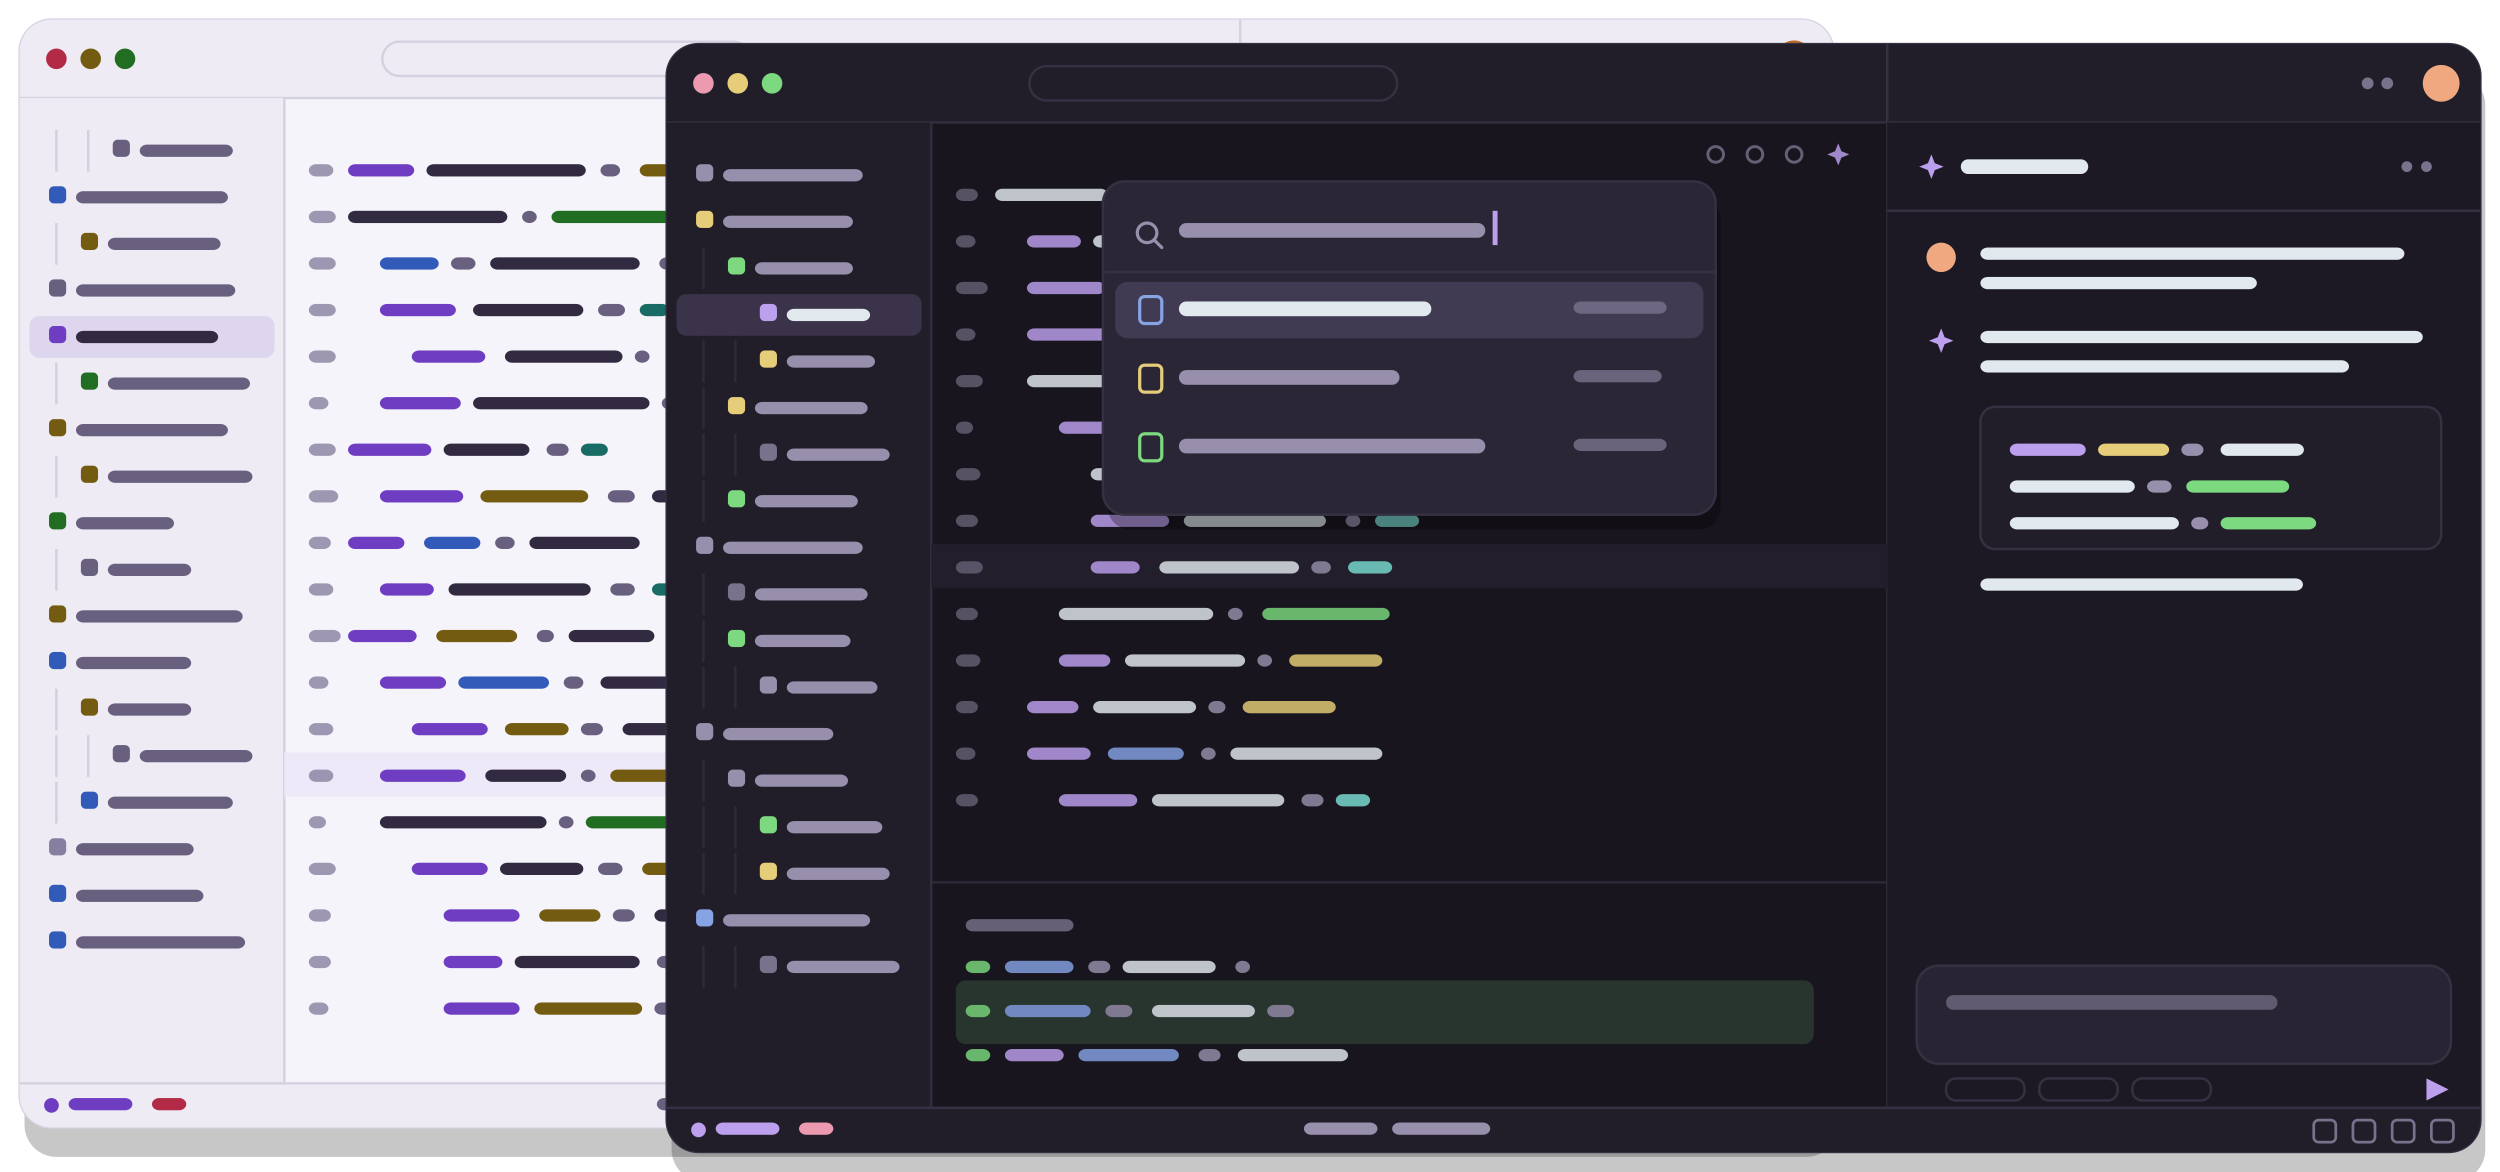
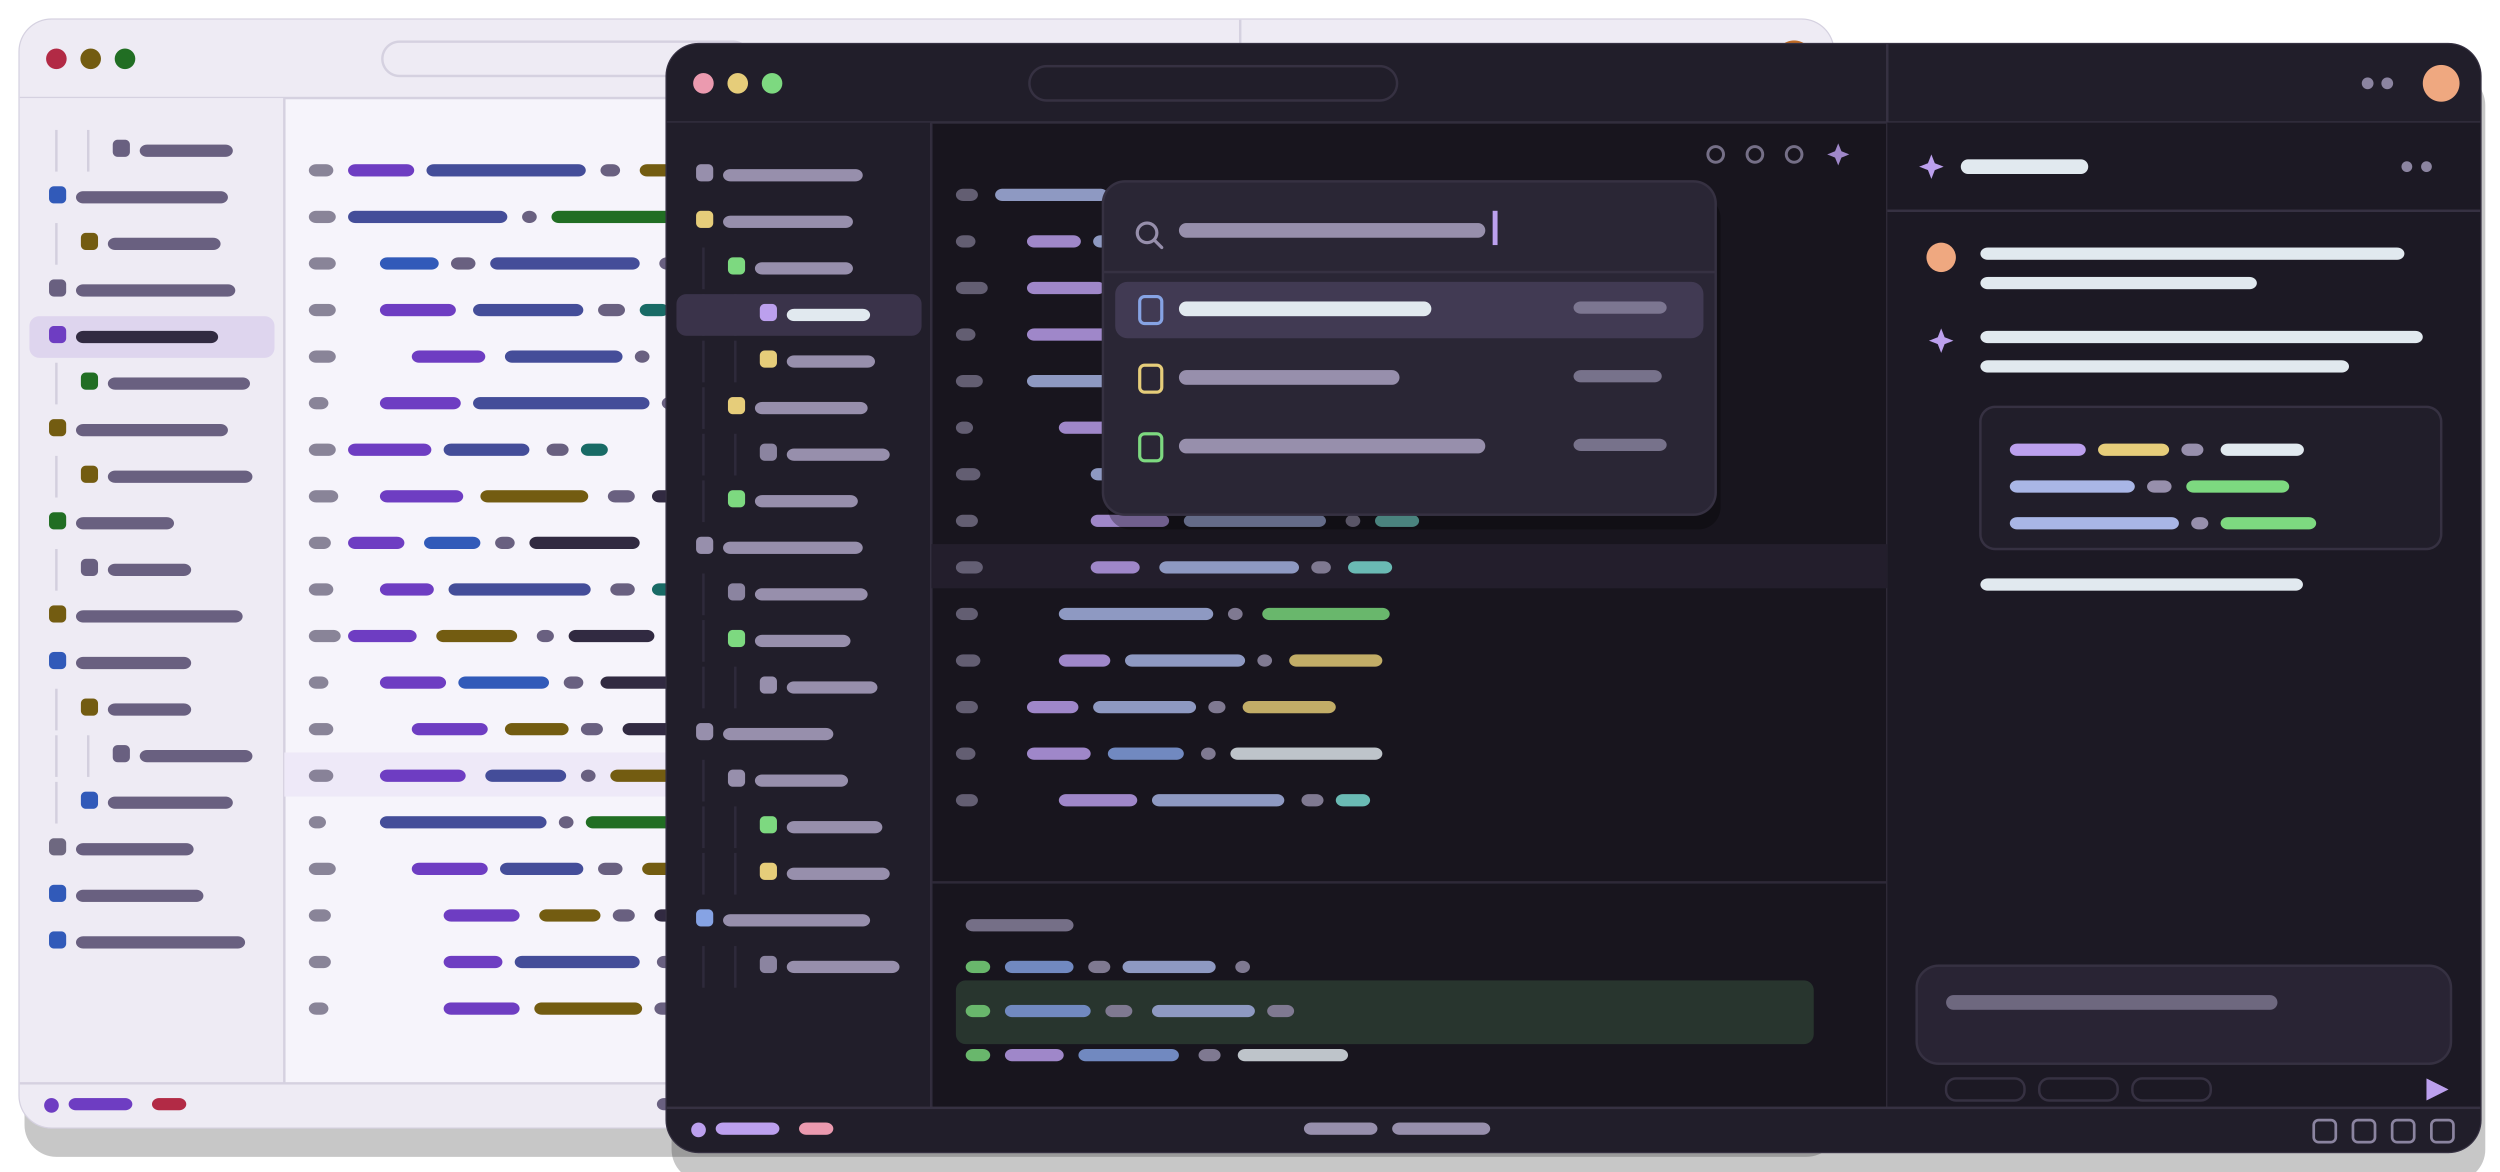
<svg xmlns="http://www.w3.org/2000/svg" width="1020" height="478" viewBox="0 0 1020 478">
  <rect x="10.0" y="20.0" width="740.0" height="452" rx="13" fill="#000000" opacity="0.22" />
  <rect x="8" y="8" width="740" height="452" rx="13" fill="#f6f4fb" stroke="#d5d1e0" />
  <clipPath id="w1">
    <rect x="8" y="8" width="740" height="452" rx="13" />
  </clipPath>
  <g clip-path="url(#w1)">
    <rect x="8" y="8" width="740" height="32" fill="#eeebf4" />
    <line x1="8" y1="40" x2="748" y2="40" stroke="#d5d1e0" />
    <circle cx="23" cy="24.0" r="4.2" fill="#b22a45" />
    <circle cx="37" cy="24.0" r="4.2" fill="#735c11" />
    <circle cx="51" cy="24.0" r="4.2" fill="#216e23" />
    <rect x="156" y="17" width="150" height="14" rx="7" fill="none" stroke="#d5d1e0" />
    <circle cx="732" cy="24.0" r="7.5" fill="#bf6a25" />
-     <circle cx="710" cy="24.0" r="2.4" fill="#877f9f" />
-     <circle cx="702" cy="24.0" r="2.4" fill="#877f9f" />
+     <circle cx="710" cy="24.0" r="2.4" fill="#6e6880" />
+     <circle cx="702" cy="24.0" r="2.4" fill="#6e6880" />
    <rect x="8" y="40" width="108" height="402" fill="#eeebf4" />
    <line x1="116" y1="40" x2="116" y2="442" stroke="#d5d1e0" />
    <line x1="23" y1="53" x2="23" y2="70" stroke="#d3cfde" />
    <line x1="36" y1="53" x2="36" y2="70" stroke="#d3cfde" />
    <rect x="46" y="57" width="7" height="7" rx="2" fill="#696080" />
    <rect x="57.0" y="59.0" width="38.0" height="5" rx="3" fill="#696080" />
    <rect x="20" y="76" width="7" height="7" rx="2" fill="#315ab9" />
    <rect x="31.0" y="78.0" width="62.0" height="5" rx="3" fill="#696080" />
    <line x1="23" y1="91" x2="23" y2="108" stroke="#d3cfde" />
    <rect x="33" y="95" width="7" height="7" rx="2" fill="#735c11" />
    <rect x="44.0" y="97.0" width="46.0" height="5" rx="3" fill="#696080" />
    <rect x="20" y="114" width="7" height="7" rx="2" fill="#696080" />
    <rect x="31.0" y="116.0" width="65.0" height="5" rx="3" fill="#696080" />
    <rect x="12" y="129" width="100" height="17" rx="4" fill="#ded5ee" />
    <rect x="20" y="133" width="7" height="7" rx="2" fill="#6e3dc2" />
    <rect x="31.0" y="135.0" width="58.0" height="5" rx="3" fill="#312a41" />
    <line x1="23" y1="148" x2="23" y2="165" stroke="#d3cfde" />
    <rect x="33" y="152" width="7" height="7" rx="2" fill="#216e23" />
    <rect x="44.0" y="154.0" width="58.0" height="5" rx="3" fill="#696080" />
    <rect x="20" y="171" width="7" height="7" rx="2" fill="#735c11" />
    <rect x="31.0" y="173.0" width="62.0" height="5" rx="3" fill="#696080" />
    <line x1="23" y1="186" x2="23" y2="203" stroke="#d3cfde" />
    <rect x="33" y="190" width="7" height="7" rx="2" fill="#735c11" />
    <rect x="44.0" y="192.0" width="59.0" height="5" rx="3" fill="#696080" />
    <rect x="20" y="209" width="7" height="7" rx="2" fill="#216e23" />
    <rect x="31.0" y="211.0" width="40.0" height="5" rx="3" fill="#696080" />
    <line x1="23" y1="224" x2="23" y2="241" stroke="#d3cfde" />
    <rect x="33" y="228" width="7" height="7" rx="2" fill="#696080" />
    <rect x="44.0" y="230.0" width="34.0" height="5" rx="3" fill="#696080" />
    <rect x="20" y="247" width="7" height="7" rx="2" fill="#735c11" />
    <rect x="31.0" y="249.0" width="68.0" height="5" rx="3" fill="#696080" />
    <rect x="20" y="266" width="7" height="7" rx="2" fill="#315ab9" />
    <rect x="31.0" y="268.0" width="47.0" height="5" rx="3" fill="#696080" />
    <line x1="23" y1="281" x2="23" y2="298" stroke="#d3cfde" />
    <rect x="33" y="285" width="7" height="7" rx="2" fill="#735c11" />
    <rect x="44.0" y="287.0" width="34.0" height="5" rx="3" fill="#696080" />
    <line x1="23" y1="300" x2="23" y2="317" stroke="#d3cfde" />
    <line x1="36" y1="300" x2="36" y2="317" stroke="#d3cfde" />
    <rect x="46" y="304" width="7" height="7" rx="2" fill="#696080" />
    <rect x="57.0" y="306.0" width="46.0" height="5" rx="3" fill="#696080" />
    <line x1="23" y1="319" x2="23" y2="336" stroke="#d3cfde" />
    <rect x="33" y="323" width="7" height="7" rx="2" fill="#315ab9" />
    <rect x="44.0" y="325.0" width="51.0" height="5" rx="3" fill="#696080" />
-     <rect x="20" y="342" width="7" height="7" rx="2" fill="#877f9f" />
+     <rect x="20" y="342" width="7" height="7" rx="2" fill="#6e6880" />
    <rect x="31.0" y="344.0" width="48.0" height="5" rx="3" fill="#696080" />
    <rect x="20" y="361" width="7" height="7" rx="2" fill="#315ab9" />
    <rect x="31.0" y="363.0" width="52.0" height="5" rx="3" fill="#696080" />
    <rect x="20" y="380" width="7" height="7" rx="2" fill="#315ab9" />
    <rect x="31.0" y="382.0" width="69.0" height="5" rx="3" fill="#696080" />
    <line x1="506" y1="8" x2="506" y2="442" stroke="#d5d1e0" />
    <path d="M486 48.5 L487.3 51.7 L490.5 53 L487.3 54.3 L486 57.5 L484.7 54.3 L481.5 53 L484.7 51.7 Z" fill="#6e3dc2" />
-     <circle cx="468" cy="53" r="3.2" fill="none" stroke="#877f9f" stroke-width="1.2" />
-     <circle cx="452" cy="53" r="3.2" fill="none" stroke="#877f9f" stroke-width="1.2" />
-     <circle cx="436" cy="53" r="3.2" fill="none" stroke="#877f9f" stroke-width="1.2" />
-     <rect x="126.0" y="67.0" width="10.0" height="5" rx="3" fill="#877f9f" opacity="0.8" />
+     <circle cx="468" cy="53" r="3.2" fill="none" stroke="#6e6880" stroke-width="1.2" />
+     <circle cx="452" cy="53" r="3.2" fill="none" stroke="#6e6880" stroke-width="1.2" />
+     <circle cx="436" cy="53" r="3.2" fill="none" stroke="#6e6880" stroke-width="1.2" />
+     <rect x="126.0" y="67.0" width="10.0" height="5" rx="3" fill="#6e6880" opacity="0.8" />
    <rect x="142.0" y="67.0" width="27.0" height="5" rx="3" fill="#6e3dc2" />
-     <rect x="174.0" y="67.0" width="65.0" height="5" rx="3" fill="#312a41" />
+     <rect x="174.0" y="67.0" width="65.0" height="5" rx="3" fill="#444d99" />
    <rect x="245.0" y="67.0" width="8.0" height="5" rx="3" fill="#696080" />
    <rect x="261.0" y="67.0" width="26.0" height="5" rx="3" fill="#735c11" />
-     <rect x="126.0" y="86.0" width="11.0" height="5" rx="3" fill="#877f9f" opacity="0.8" />
-     <rect x="142.0" y="86.0" width="65.0" height="5" rx="3" fill="#312a41" />
+     <rect x="126.0" y="86.0" width="11.0" height="5" rx="3" fill="#6e6880" opacity="0.8" />
+     <rect x="142.0" y="86.0" width="65.0" height="5" rx="3" fill="#444d99" />
    <rect x="213.0" y="86.0" width="6.0" height="5" rx="3" fill="#696080" />
    <rect x="225.0" y="86.0" width="59.0" height="5" rx="3" fill="#216e23" />
-     <rect x="126.0" y="105.0" width="11.0" height="5" rx="3" fill="#877f9f" opacity="0.8" />
+     <rect x="126.0" y="105.0" width="11.0" height="5" rx="3" fill="#6e6880" opacity="0.8" />
    <rect x="155.0" y="105.0" width="24.0" height="5" rx="3" fill="#315ab9" />
    <rect x="184.0" y="105.0" width="10.0" height="5" rx="3" fill="#696080" />
-     <rect x="200.0" y="105.0" width="61.0" height="5" rx="3" fill="#312a41" />
+     <rect x="200.0" y="105.0" width="61.0" height="5" rx="3" fill="#444d99" />
    <rect x="269.0" y="105.0" width="8.0" height="5" rx="3" fill="#696080" />
-     <rect x="126.0" y="124.0" width="11.0" height="5" rx="3" fill="#877f9f" opacity="0.8" />
+     <rect x="126.0" y="124.0" width="11.0" height="5" rx="3" fill="#6e6880" opacity="0.8" />
    <rect x="155.0" y="124.0" width="31.0" height="5" rx="3" fill="#6e3dc2" />
-     <rect x="193.0" y="124.0" width="45.0" height="5" rx="3" fill="#312a41" />
+     <rect x="193.0" y="124.0" width="45.0" height="5" rx="3" fill="#444d99" />
    <rect x="244.0" y="124.0" width="11.0" height="5" rx="3" fill="#696080" />
    <rect x="261.0" y="124.0" width="12.0" height="5" rx="3" fill="#196b66" />
-     <rect x="126.0" y="143.0" width="11.0" height="5" rx="3" fill="#877f9f" opacity="0.8" />
+     <rect x="126.0" y="143.0" width="11.0" height="5" rx="3" fill="#6e6880" opacity="0.8" />
    <rect x="168.0" y="143.0" width="30.0" height="5" rx="3" fill="#6e3dc2" />
-     <rect x="206.0" y="143.0" width="48.0" height="5" rx="3" fill="#312a41" />
+     <rect x="206.0" y="143.0" width="48.0" height="5" rx="3" fill="#444d99" />
    <rect x="259.0" y="143.0" width="6.0" height="5" rx="3" fill="#696080" />
    <rect x="273.0" y="143.0" width="13.0" height="5" rx="3" fill="#196b66" />
-     <rect x="126.0" y="162.0" width="8.0" height="5" rx="3" fill="#877f9f" opacity="0.8" />
+     <rect x="126.0" y="162.0" width="8.0" height="5" rx="3" fill="#6e6880" opacity="0.8" />
    <rect x="155.0" y="162.0" width="33.0" height="5" rx="3" fill="#6e3dc2" />
-     <rect x="193.0" y="162.0" width="72.0" height="5" rx="3" fill="#312a41" />
+     <rect x="193.0" y="162.0" width="72.0" height="5" rx="3" fill="#444d99" />
    <rect x="270.0" y="162.0" width="10.0" height="5" rx="3" fill="#696080" />
    <rect x="287.0" y="162.0" width="16.0" height="5" rx="3" fill="#196b66" />
-     <rect x="126.0" y="181.0" width="11.0" height="5" rx="3" fill="#877f9f" opacity="0.8" />
+     <rect x="126.0" y="181.0" width="11.0" height="5" rx="3" fill="#6e6880" opacity="0.8" />
    <rect x="142.0" y="181.0" width="34.0" height="5" rx="3" fill="#6e3dc2" />
-     <rect x="181.0" y="181.0" width="35.0" height="5" rx="3" fill="#312a41" />
+     <rect x="181.0" y="181.0" width="35.0" height="5" rx="3" fill="#444d99" />
    <rect x="223.0" y="181.0" width="9.0" height="5" rx="3" fill="#696080" />
    <rect x="237.0" y="181.0" width="11.0" height="5" rx="3" fill="#196b66" />
-     <rect x="126.0" y="200.0" width="12.0" height="5" rx="3" fill="#877f9f" opacity="0.8" />
+     <rect x="126.0" y="200.0" width="12.0" height="5" rx="3" fill="#6e6880" opacity="0.8" />
    <rect x="155.0" y="200.0" width="34.0" height="5" rx="3" fill="#6e3dc2" />
    <rect x="196.0" y="200.0" width="44.0" height="5" rx="3" fill="#735c11" />
    <rect x="248.0" y="200.0" width="11.0" height="5" rx="3" fill="#696080" />
    <rect x="266.0" y="200.0" width="31.0" height="5" rx="3" fill="#312a41" />
-     <rect x="126.0" y="219.0" width="9.0" height="5" rx="3" fill="#877f9f" opacity="0.8" />
+     <rect x="126.0" y="219.0" width="9.0" height="5" rx="3" fill="#6e6880" opacity="0.8" />
    <rect x="142.0" y="219.0" width="23.0" height="5" rx="3" fill="#6e3dc2" />
    <rect x="173.0" y="219.0" width="23.0" height="5" rx="3" fill="#315ab9" />
    <rect x="202.0" y="219.0" width="8.0" height="5" rx="3" fill="#696080" />
    <rect x="216.0" y="219.0" width="45.0" height="5" rx="3" fill="#312a41" />
-     <rect x="126.0" y="238.0" width="10.0" height="5" rx="3" fill="#877f9f" opacity="0.8" />
+     <rect x="126.0" y="238.0" width="10.0" height="5" rx="3" fill="#6e6880" opacity="0.8" />
    <rect x="155.0" y="238.0" width="22.0" height="5" rx="3" fill="#6e3dc2" />
-     <rect x="183.0" y="238.0" width="58.0" height="5" rx="3" fill="#312a41" />
+     <rect x="183.0" y="238.0" width="58.0" height="5" rx="3" fill="#444d99" />
    <rect x="249.0" y="238.0" width="10.0" height="5" rx="3" fill="#696080" />
    <rect x="266.0" y="238.0" width="13.0" height="5" rx="3" fill="#196b66" />
-     <rect x="126.0" y="257.0" width="13.0" height="5" rx="3" fill="#877f9f" opacity="0.8" />
+     <rect x="126.0" y="257.0" width="13.0" height="5" rx="3" fill="#6e6880" opacity="0.8" />
    <rect x="142.0" y="257.0" width="28.0" height="5" rx="3" fill="#6e3dc2" />
    <rect x="178.0" y="257.0" width="33.0" height="5" rx="3" fill="#735c11" />
    <rect x="219.0" y="257.0" width="7.0" height="5" rx="3" fill="#696080" />
    <rect x="232.0" y="257.0" width="35.0" height="5" rx="3" fill="#312a41" />
-     <rect x="126.0" y="276.0" width="8.0" height="5" rx="3" fill="#877f9f" opacity="0.8" />
+     <rect x="126.0" y="276.0" width="8.0" height="5" rx="3" fill="#6e6880" opacity="0.8" />
    <rect x="155.0" y="276.0" width="27.0" height="5" rx="3" fill="#6e3dc2" />
    <rect x="187.0" y="276.0" width="37.0" height="5" rx="3" fill="#315ab9" />
    <rect x="230.0" y="276.0" width="8.0" height="5" rx="3" fill="#696080" />
    <rect x="245.0" y="276.0" width="30.0" height="5" rx="3" fill="#312a41" />
-     <rect x="126.0" y="295.0" width="10.0" height="5" rx="3" fill="#877f9f" opacity="0.8" />
+     <rect x="126.0" y="295.0" width="10.0" height="5" rx="3" fill="#6e6880" opacity="0.8" />
    <rect x="168.0" y="295.0" width="31.0" height="5" rx="3" fill="#6e3dc2" />
    <rect x="206.0" y="295.0" width="26.0" height="5" rx="3" fill="#735c11" />
    <rect x="237.0" y="295.0" width="9.0" height="5" rx="3" fill="#696080" />
    <rect x="254.0" y="295.0" width="55.0" height="5" rx="3" fill="#312a41" />
    <rect x="116" y="307" width="390" height="18" fill="#eee9f8" />
-     <rect x="126.0" y="314.0" width="10.0" height="5" rx="3" fill="#877f9f" opacity="0.8" />
+     <rect x="126.0" y="314.0" width="10.0" height="5" rx="3" fill="#6e6880" opacity="0.8" />
    <rect x="155.0" y="314.0" width="35.0" height="5" rx="3" fill="#6e3dc2" />
-     <rect x="198.0" y="314.0" width="33.0" height="5" rx="3" fill="#312a41" />
+     <rect x="198.0" y="314.0" width="33.0" height="5" rx="3" fill="#444d99" />
    <rect x="237.0" y="314.0" width="6.0" height="5" rx="3" fill="#696080" />
    <rect x="249.0" y="314.0" width="36.0" height="5" rx="3" fill="#735c11" />
-     <rect x="126.0" y="333.0" width="7.0" height="5" rx="3" fill="#877f9f" opacity="0.8" />
-     <rect x="155.0" y="333.0" width="68.0" height="5" rx="3" fill="#312a41" />
+     <rect x="126.0" y="333.0" width="7.0" height="5" rx="3" fill="#6e6880" opacity="0.8" />
+     <rect x="155.0" y="333.0" width="68.0" height="5" rx="3" fill="#444d99" />
    <rect x="228.0" y="333.0" width="6.0" height="5" rx="3" fill="#696080" />
    <rect x="239.0" y="333.0" width="72.0" height="5" rx="3" fill="#216e23" />
-     <rect x="126.0" y="352.0" width="11.0" height="5" rx="3" fill="#877f9f" opacity="0.8" />
+     <rect x="126.0" y="352.0" width="11.0" height="5" rx="3" fill="#6e6880" opacity="0.8" />
    <rect x="168.0" y="352.0" width="31.0" height="5" rx="3" fill="#6e3dc2" />
-     <rect x="204.0" y="352.0" width="34.0" height="5" rx="3" fill="#312a41" />
+     <rect x="204.0" y="352.0" width="34.0" height="5" rx="3" fill="#444d99" />
    <rect x="244.0" y="352.0" width="10.0" height="5" rx="3" fill="#696080" />
    <rect x="262.0" y="352.0" width="26.0" height="5" rx="3" fill="#735c11" />
-     <rect x="126.0" y="371.0" width="9.0" height="5" rx="3" fill="#877f9f" opacity="0.8" />
+     <rect x="126.0" y="371.0" width="9.0" height="5" rx="3" fill="#6e6880" opacity="0.8" />
    <rect x="181.0" y="371.0" width="31.0" height="5" rx="3" fill="#6e3dc2" />
    <rect x="220.0" y="371.0" width="25.0" height="5" rx="3" fill="#735c11" />
    <rect x="250.0" y="371.0" width="9.0" height="5" rx="3" fill="#696080" />
    <rect x="267.0" y="371.0" width="60.0" height="5" rx="3" fill="#312a41" />
-     <rect x="126.0" y="390.0" width="9.0" height="5" rx="3" fill="#877f9f" opacity="0.8" />
+     <rect x="126.0" y="390.0" width="9.0" height="5" rx="3" fill="#6e6880" opacity="0.8" />
    <rect x="181.0" y="390.0" width="24.0" height="5" rx="3" fill="#6e3dc2" />
-     <rect x="210.0" y="390.0" width="51.0" height="5" rx="3" fill="#312a41" />
+     <rect x="210.0" y="390.0" width="51.0" height="5" rx="3" fill="#444d99" />
    <rect x="268.0" y="390.0" width="9.0" height="5" rx="3" fill="#696080" />
    <rect x="283.0" y="390.0" width="38.0" height="5" rx="3" fill="#735c11" />
-     <rect x="126.0" y="409.0" width="8.0" height="5" rx="3" fill="#877f9f" opacity="0.8" />
+     <rect x="126.0" y="409.0" width="8.0" height="5" rx="3" fill="#6e6880" opacity="0.8" />
    <rect x="181.0" y="409.0" width="31.0" height="5" rx="3" fill="#6e3dc2" />
    <rect x="218.0" y="409.0" width="44.0" height="5" rx="3" fill="#735c11" />
    <rect x="267.0" y="409.0" width="10.0" height="5" rx="3" fill="#696080" />
    <rect x="284.0" y="409.0" width="71.0" height="5" rx="3" fill="#312a41" />
    <rect x="506" y="40" width="242" height="402" fill="#f6f4fb" />
    <path d="M524 53 L525.4 56.6 L529 58 L525.4 59.4 L524 63 L522.6 59.4 L519 58 L522.6 56.6 Z" fill="#6e3dc2" />
    <rect x="536.0" y="55.0" width="52.0" height="6" rx="3" fill="#312a41" />
-     <circle cx="718" cy="58" r="2.2" fill="#877f9f" />
-     <circle cx="726" cy="58" r="2.2" fill="#877f9f" />
+     <circle cx="718" cy="58" r="2.2" fill="#6e6880" />
+     <circle cx="726" cy="58" r="2.2" fill="#6e6880" />
    <line x1="506" y1="76" x2="748" y2="76" stroke="#d5d1e0" />
    <circle cx="528" cy="95" r="6" fill="#bf6a25" />
    <rect x="544.0" y="91.0" width="173.0" height="5" rx="3" fill="#312a41" />
    <rect x="544.0" y="103.0" width="112.8" height="5" rx="3" fill="#312a41" />
    <path d="M528 124 L529.4 127.6 L533 129 L529.4 130.4 L528 134 L526.6 130.4 L523 129 L526.6 127.6 Z" fill="#6e3dc2" />
    <rect x="544.0" y="125.0" width="180.5" height="5" rx="3" fill="#312a41" />
    <rect x="544.0" y="137.0" width="150.4" height="5" rx="3" fill="#312a41" />
    <rect x="544" y="156" width="188" height="58" rx="6" fill="#eeebf4" stroke="#d5d1e0" />
    <rect x="556.0" y="171.0" width="33.0" height="5" rx="3" fill="#6e3dc2" />
    <rect x="596.0" y="171.0" width="33.0" height="5" rx="3" fill="#735c11" />
    <rect x="636.0" y="171.0" width="7.0" height="5" rx="3" fill="#696080" />
    <rect x="650.0" y="171.0" width="37.0" height="5" rx="3" fill="#312a41" />
    <rect x="556.0" y="186.0" width="32.0" height="5" rx="3" fill="#6e3dc2" />
    <rect x="596.0" y="186.0" width="30.0" height="5" rx="3" fill="#315ab9" />
    <rect x="633.0" y="186.0" width="11.0" height="5" rx="3" fill="#696080" />
    <rect x="652.0" y="186.0" width="38.0" height="5" rx="3" fill="#312a41" />
    <rect x="556.0" y="201.0" width="26.0" height="5" rx="3" fill="#6e3dc2" />
    <rect x="588.0" y="201.0" width="39.0" height="5" rx="3" fill="#315ab9" />
    <rect x="633.0" y="201.0" width="8.0" height="5" rx="3" fill="#696080" />
    <rect x="646.0" y="201.0" width="70.0" height="5" rx="3" fill="#312a41" />
    <rect x="544.0" y="226.0" width="131.6" height="5" rx="3" fill="#312a41" />
    <rect x="518" y="384" width="218" height="40" rx="9" fill="#ebe6f7" stroke="#d5d1e0" />
-     <rect x="530.0" y="396.0" width="135.2" height="6" rx="3" fill="#877f9f" opacity="0.7" />
+     <rect x="530.0" y="396.0" width="135.2" height="6" rx="3" fill="#6e6880" opacity="0.7" />
    <rect x="530" y="430" width="32" height="9" rx="4" fill="none" stroke="#d5d1e0" />
    <rect x="568" y="430" width="32" height="9" rx="4" fill="none" stroke="#d5d1e0" />
    <rect x="606" y="430" width="32" height="9" rx="4" fill="none" stroke="#d5d1e0" />
    <path d="M726 430 l9 4.5 l-9 4.5 z" fill="#6e3dc2" />
    <rect x="8" y="442" width="740" height="18" fill="#eeebf4" />
    <line x1="8" y1="442" x2="748" y2="442" stroke="#d5d1e0" />
    <circle cx="21" cy="451.0" r="3" fill="#6e3dc2" />
    <rect x="28.0" y="448.0" width="26.0" height="5" rx="3" fill="#6e3dc2" />
    <rect x="62.0" y="448.0" width="14.0" height="5" rx="3" fill="#b22a45" />
    <rect x="268.0" y="448.0" width="30.0" height="5" rx="3" fill="#696080" />
    <rect x="304.0" y="448.0" width="40.0" height="5" rx="3" fill="#696080" />
-     <rect x="728" y="447.0" width="9" height="9" rx="2" fill="none" stroke="#877f9f" stroke-width="1.1" />
-     <rect x="712" y="447.0" width="9" height="9" rx="2" fill="none" stroke="#877f9f" stroke-width="1.1" />
-     <rect x="696" y="447.0" width="9" height="9" rx="2" fill="none" stroke="#877f9f" stroke-width="1.1" />
-     <rect x="680" y="447.0" width="9" height="9" rx="2" fill="none" stroke="#877f9f" stroke-width="1.1" />
+     <rect x="728" y="447.0" width="9" height="9" rx="2" fill="none" stroke="#6e6880" stroke-width="1.1" />
+     <rect x="712" y="447.0" width="9" height="9" rx="2" fill="none" stroke="#6e6880" stroke-width="1.1" />
+     <rect x="696" y="447.0" width="9" height="9" rx="2" fill="none" stroke="#6e6880" stroke-width="1.1" />
+     <rect x="680" y="447.0" width="9" height="9" rx="2" fill="none" stroke="#6e6880" stroke-width="1.1" />
  </g>
  <rect x="274.0" y="30.0" width="740.0" height="452" rx="13" fill="#000000" opacity="0.22" />
  <rect x="272" y="18" width="740" height="452" rx="13" fill="#1c1924" stroke="#363142" />
  <clipPath id="w2">
    <rect x="272" y="18" width="740" height="452" rx="13" />
  </clipPath>
  <g clip-path="url(#w2)">
    <rect x="272" y="18" width="740" height="32" fill="#211e2a" />
    <line x1="272" y1="50" x2="1012" y2="50" stroke="#363142" />
    <circle cx="287" cy="34.0" r="4.2" fill="#eb9aaf" />
    <circle cx="301" cy="34.0" r="4.2" fill="#e6cd7a" />
    <circle cx="315" cy="34.0" r="4.2" fill="#7dd980" />
    <rect x="420" y="27" width="150" height="14" rx="7" fill="none" stroke="#363142" />
    <circle cx="996" cy="34.0" r="7.5" fill="#efa880" />
-     <circle cx="974" cy="34.0" r="2.4" fill="#79728c" />
-     <circle cx="966" cy="34.0" r="2.4" fill="#79728c" />
+     <circle cx="974" cy="34.0" r="2.4" fill="#8b84a0" />
+     <circle cx="966" cy="34.0" r="2.4" fill="#8b84a0" />
    <rect x="272" y="50" width="108" height="402" fill="#211e2a" />
    <line x1="380" y1="50" x2="380" y2="452" stroke="#363142" />
    <rect x="284" y="67" width="7" height="7" rx="2" fill="#978fac" />
    <rect x="295.0" y="69.0" width="57.0" height="5" rx="3" fill="#978fac" />
    <rect x="284" y="86" width="7" height="7" rx="2" fill="#e6cd7a" />
    <rect x="295.0" y="88.0" width="53.0" height="5" rx="3" fill="#978fac" />
    <line x1="287" y1="101" x2="287" y2="118" stroke="#2e2a3b" />
    <rect x="297" y="105" width="7" height="7" rx="2" fill="#7dd980" />
    <rect x="308.0" y="107.0" width="40.0" height="5" rx="3" fill="#978fac" />
    <line x1="287" y1="120" x2="287" y2="137" stroke="#2e2a3b" />
    <line x1="300" y1="120" x2="300" y2="137" stroke="#2e2a3b" />
    <rect x="276" y="120" width="100" height="17" rx="4" fill="#3a334a" />
    <rect x="310" y="124" width="7" height="7" rx="2" fill="#bca0ee" />
    <rect x="321.0" y="126.0" width="34.0" height="5" rx="3" fill="#e1e9ef" />
    <line x1="287" y1="139" x2="287" y2="156" stroke="#2e2a3b" />
    <line x1="300" y1="139" x2="300" y2="156" stroke="#2e2a3b" />
    <rect x="310" y="143" width="7" height="7" rx="2" fill="#e6cd7a" />
    <rect x="321.0" y="145.0" width="36.0" height="5" rx="3" fill="#978fac" />
    <line x1="287" y1="158" x2="287" y2="175" stroke="#2e2a3b" />
    <rect x="297" y="162" width="7" height="7" rx="2" fill="#e6cd7a" />
    <rect x="308.0" y="164.0" width="46.0" height="5" rx="3" fill="#978fac" />
    <line x1="287" y1="177" x2="287" y2="194" stroke="#2e2a3b" />
    <line x1="300" y1="177" x2="300" y2="194" stroke="#2e2a3b" />
-     <rect x="310" y="181" width="7" height="7" rx="2" fill="#79728c" />
+     <rect x="310" y="181" width="7" height="7" rx="2" fill="#8b84a0" />
    <rect x="321.0" y="183.0" width="42.0" height="5" rx="3" fill="#978fac" />
    <line x1="287" y1="196" x2="287" y2="213" stroke="#2e2a3b" />
    <rect x="297" y="200" width="7" height="7" rx="2" fill="#7dd980" />
    <rect x="308.0" y="202.0" width="42.0" height="5" rx="3" fill="#978fac" />
    <rect x="284" y="219" width="7" height="7" rx="2" fill="#978fac" />
    <rect x="295.0" y="221.0" width="57.0" height="5" rx="3" fill="#978fac" />
    <line x1="287" y1="234" x2="287" y2="251" stroke="#2e2a3b" />
-     <rect x="297" y="238" width="7" height="7" rx="2" fill="#79728c" />
+     <rect x="297" y="238" width="7" height="7" rx="2" fill="#8b84a0" />
    <rect x="308.0" y="240.0" width="46.0" height="5" rx="3" fill="#978fac" />
    <line x1="287" y1="253" x2="287" y2="270" stroke="#2e2a3b" />
    <rect x="297" y="257" width="7" height="7" rx="2" fill="#7dd980" />
    <rect x="308.0" y="259.0" width="39.0" height="5" rx="3" fill="#978fac" />
    <line x1="287" y1="272" x2="287" y2="289" stroke="#2e2a3b" />
    <line x1="300" y1="272" x2="300" y2="289" stroke="#2e2a3b" />
    <rect x="310" y="276" width="7" height="7" rx="2" fill="#978fac" />
    <rect x="321.0" y="278.0" width="37.0" height="5" rx="3" fill="#978fac" />
    <rect x="284" y="295" width="7" height="7" rx="2" fill="#978fac" />
    <rect x="295.0" y="297.0" width="45.0" height="5" rx="3" fill="#978fac" />
    <line x1="287" y1="310" x2="287" y2="327" stroke="#2e2a3b" />
    <rect x="297" y="314" width="7" height="7" rx="2" fill="#978fac" />
    <rect x="308.0" y="316.0" width="38.0" height="5" rx="3" fill="#978fac" />
    <line x1="287" y1="329" x2="287" y2="346" stroke="#2e2a3b" />
    <line x1="300" y1="329" x2="300" y2="346" stroke="#2e2a3b" />
    <rect x="310" y="333" width="7" height="7" rx="2" fill="#7dd980" />
    <rect x="321.0" y="335.0" width="39.0" height="5" rx="3" fill="#978fac" />
    <line x1="287" y1="348" x2="287" y2="365" stroke="#2e2a3b" />
    <line x1="300" y1="348" x2="300" y2="365" stroke="#2e2a3b" />
    <rect x="310" y="352" width="7" height="7" rx="2" fill="#e6cd7a" />
    <rect x="321.0" y="354.0" width="42.0" height="5" rx="3" fill="#978fac" />
    <rect x="284" y="371" width="7" height="7" rx="2" fill="#86a3e4" />
    <rect x="295.0" y="373.0" width="60.0" height="5" rx="3" fill="#978fac" />
    <line x1="287" y1="386" x2="287" y2="403" stroke="#2e2a3b" />
    <line x1="300" y1="386" x2="300" y2="403" stroke="#2e2a3b" />
-     <rect x="310" y="390" width="7" height="7" rx="2" fill="#79728c" />
+     <rect x="310" y="390" width="7" height="7" rx="2" fill="#8b84a0" />
    <rect x="321.0" y="392.0" width="46.0" height="5" rx="3" fill="#978fac" />
    <line x1="770" y1="18" x2="770" y2="452" stroke="#363142" />
    <path d="M750 58.5 L751.3 61.7 L754.5 63 L751.3 64.3 L750 67.5 L748.7 64.3 L745.5 63 L748.7 61.7 Z" fill="#bca0ee" />
-     <circle cx="732" cy="63" r="3.2" fill="none" stroke="#79728c" stroke-width="1.2" />
-     <circle cx="716" cy="63" r="3.2" fill="none" stroke="#79728c" stroke-width="1.2" />
-     <circle cx="700" cy="63" r="3.2" fill="none" stroke="#79728c" stroke-width="1.2" />
-     <rect x="390.0" y="77.0" width="9.0" height="5" rx="3" fill="#79728c" opacity="0.8" />
-     <rect x="406.0" y="77.0" width="46.0" height="5" rx="3" fill="#e1e9ef" />
+     <circle cx="732" cy="63" r="3.2" fill="none" stroke="#8b84a0" stroke-width="1.2" />
+     <circle cx="716" cy="63" r="3.2" fill="none" stroke="#8b84a0" stroke-width="1.2" />
+     <circle cx="700" cy="63" r="3.2" fill="none" stroke="#8b84a0" stroke-width="1.2" />
+     <rect x="390.0" y="77.0" width="9.0" height="5" rx="3" fill="#8b84a0" opacity="0.8" />
+     <rect x="406.0" y="77.0" width="46.0" height="5" rx="3" fill="#a9b6e6" />
    <rect x="459.0" y="77.0" width="11.0" height="5" rx="3" fill="#978fac" />
    <rect x="476.0" y="77.0" width="46.0" height="5" rx="3" fill="#7dd980" />
-     <rect x="390.0" y="96.0" width="8.0" height="5" rx="3" fill="#79728c" opacity="0.8" />
+     <rect x="390.0" y="96.0" width="8.0" height="5" rx="3" fill="#8b84a0" opacity="0.8" />
    <rect x="419.0" y="96.0" width="22.0" height="5" rx="3" fill="#bca0ee" />
-     <rect x="446.0" y="96.0" width="68.0" height="5" rx="3" fill="#e1e9ef" />
+     <rect x="446.0" y="96.0" width="68.0" height="5" rx="3" fill="#a9b6e6" />
    <rect x="521.0" y="96.0" width="6.0" height="5" rx="3" fill="#978fac" />
    <rect x="532.0" y="96.0" width="30.0" height="5" rx="3" fill="#e6cd7a" />
-     <rect x="390.0" y="115.0" width="13.0" height="5" rx="3" fill="#79728c" opacity="0.8" />
+     <rect x="390.0" y="115.0" width="13.0" height="5" rx="3" fill="#8b84a0" opacity="0.8" />
    <rect x="419.0" y="115.0" width="32.0" height="5" rx="3" fill="#bca0ee" />
-     <rect x="459.0" y="115.0" width="68.0" height="5" rx="3" fill="#e1e9ef" />
+     <rect x="459.0" y="115.0" width="68.0" height="5" rx="3" fill="#a9b6e6" />
    <rect x="532.0" y="115.0" width="11.0" height="5" rx="3" fill="#978fac" />
    <rect x="548.0" y="115.0" width="20.0" height="5" rx="3" fill="#7eddd6" />
-     <rect x="390.0" y="134.0" width="8.0" height="5" rx="3" fill="#79728c" opacity="0.8" />
+     <rect x="390.0" y="134.0" width="8.0" height="5" rx="3" fill="#8b84a0" opacity="0.8" />
    <rect x="419.0" y="134.0" width="35.0" height="5" rx="3" fill="#bca0ee" />
-     <rect x="460.0" y="134.0" width="47.0" height="5" rx="3" fill="#e1e9ef" />
+     <rect x="460.0" y="134.0" width="47.0" height="5" rx="3" fill="#a9b6e6" />
    <rect x="515.0" y="134.0" width="10.0" height="5" rx="3" fill="#978fac" />
    <rect x="531.0" y="134.0" width="37.0" height="5" rx="3" fill="#e6cd7a" />
-     <rect x="390.0" y="153.0" width="11.0" height="5" rx="3" fill="#79728c" opacity="0.8" />
-     <rect x="419.0" y="153.0" width="36.0" height="5" rx="3" fill="#e1e9ef" />
+     <rect x="390.0" y="153.0" width="11.0" height="5" rx="3" fill="#8b84a0" opacity="0.8" />
+     <rect x="419.0" y="153.0" width="36.0" height="5" rx="3" fill="#a9b6e6" />
    <rect x="460.0" y="153.0" width="6.0" height="5" rx="3" fill="#978fac" />
    <rect x="473.0" y="153.0" width="53.0" height="5" rx="3" fill="#7dd980" />
-     <rect x="390.0" y="172.0" width="7.0" height="5" rx="3" fill="#79728c" opacity="0.8" />
+     <rect x="390.0" y="172.0" width="7.0" height="5" rx="3" fill="#8b84a0" opacity="0.8" />
    <rect x="432.0" y="172.0" width="33.0" height="5" rx="3" fill="#bca0ee" />
    <rect x="470.0" y="172.0" width="38.0" height="5" rx="3" fill="#86a3e4" />
    <rect x="513.0" y="172.0" width="9.0" height="5" rx="3" fill="#978fac" />
    <rect x="530.0" y="172.0" width="40.0" height="5" rx="3" fill="#e1e9ef" />
-     <rect x="390.0" y="191.0" width="10.0" height="5" rx="3" fill="#79728c" opacity="0.8" />
-     <rect x="445.0" y="191.0" width="61.0" height="5" rx="3" fill="#e1e9ef" />
+     <rect x="390.0" y="191.0" width="10.0" height="5" rx="3" fill="#8b84a0" opacity="0.8" />
+     <rect x="445.0" y="191.0" width="61.0" height="5" rx="3" fill="#a9b6e6" />
    <rect x="514.0" y="191.0" width="9.0" height="5" rx="3" fill="#978fac" />
    <rect x="531.0" y="191.0" width="74.0" height="5" rx="3" fill="#7dd980" />
-     <rect x="390.0" y="210.0" width="9.0" height="5" rx="3" fill="#79728c" opacity="0.8" />
+     <rect x="390.0" y="210.0" width="9.0" height="5" rx="3" fill="#8b84a0" opacity="0.8" />
    <rect x="445.0" y="210.0" width="32.0" height="5" rx="3" fill="#bca0ee" />
-     <rect x="483.0" y="210.0" width="58.0" height="5" rx="3" fill="#e1e9ef" />
+     <rect x="483.0" y="210.0" width="58.0" height="5" rx="3" fill="#a9b6e6" />
    <rect x="549.0" y="210.0" width="6.0" height="5" rx="3" fill="#978fac" />
    <rect x="561.0" y="210.0" width="18.0" height="5" rx="3" fill="#7eddd6" />
    <rect x="380" y="222" width="390" height="18" fill="#292434" />
-     <rect x="390.0" y="229.0" width="11.0" height="5" rx="3" fill="#79728c" opacity="0.8" />
+     <rect x="390.0" y="229.0" width="11.0" height="5" rx="3" fill="#8b84a0" opacity="0.8" />
    <rect x="445.0" y="229.0" width="20.0" height="5" rx="3" fill="#bca0ee" />
-     <rect x="473.0" y="229.0" width="57.0" height="5" rx="3" fill="#e1e9ef" />
+     <rect x="473.0" y="229.0" width="57.0" height="5" rx="3" fill="#a9b6e6" />
    <rect x="535.0" y="229.0" width="8.0" height="5" rx="3" fill="#978fac" />
    <rect x="550.0" y="229.0" width="18.0" height="5" rx="3" fill="#7eddd6" />
-     <rect x="390.0" y="248.0" width="9.0" height="5" rx="3" fill="#79728c" opacity="0.8" />
-     <rect x="432.0" y="248.0" width="63.0" height="5" rx="3" fill="#e1e9ef" />
+     <rect x="390.0" y="248.0" width="9.0" height="5" rx="3" fill="#8b84a0" opacity="0.8" />
+     <rect x="432.0" y="248.0" width="63.0" height="5" rx="3" fill="#a9b6e6" />
    <rect x="501.0" y="248.0" width="6.0" height="5" rx="3" fill="#978fac" />
    <rect x="515.0" y="248.0" width="52.0" height="5" rx="3" fill="#7dd980" />
-     <rect x="390.0" y="267.0" width="10.0" height="5" rx="3" fill="#79728c" opacity="0.8" />
+     <rect x="390.0" y="267.0" width="10.0" height="5" rx="3" fill="#8b84a0" opacity="0.8" />
    <rect x="432.0" y="267.0" width="21.0" height="5" rx="3" fill="#bca0ee" />
-     <rect x="459.0" y="267.0" width="49.0" height="5" rx="3" fill="#e1e9ef" />
+     <rect x="459.0" y="267.0" width="49.0" height="5" rx="3" fill="#a9b6e6" />
    <rect x="513.0" y="267.0" width="6.0" height="5" rx="3" fill="#978fac" />
    <rect x="526.0" y="267.0" width="38.0" height="5" rx="3" fill="#e6cd7a" />
-     <rect x="390.0" y="286.0" width="9.0" height="5" rx="3" fill="#79728c" opacity="0.8" />
+     <rect x="390.0" y="286.0" width="9.0" height="5" rx="3" fill="#8b84a0" opacity="0.8" />
    <rect x="419.0" y="286.0" width="21.0" height="5" rx="3" fill="#bca0ee" />
-     <rect x="446.0" y="286.0" width="42.0" height="5" rx="3" fill="#e1e9ef" />
+     <rect x="446.0" y="286.0" width="42.0" height="5" rx="3" fill="#a9b6e6" />
    <rect x="493.0" y="286.0" width="7.0" height="5" rx="3" fill="#978fac" />
    <rect x="507.0" y="286.0" width="38.0" height="5" rx="3" fill="#e6cd7a" />
-     <rect x="390.0" y="305.0" width="8.0" height="5" rx="3" fill="#79728c" opacity="0.8" />
+     <rect x="390.0" y="305.0" width="8.0" height="5" rx="3" fill="#8b84a0" opacity="0.8" />
    <rect x="419.0" y="305.0" width="26.0" height="5" rx="3" fill="#bca0ee" />
    <rect x="452.0" y="305.0" width="31.0" height="5" rx="3" fill="#86a3e4" />
    <rect x="490.0" y="305.0" width="6.0" height="5" rx="3" fill="#978fac" />
    <rect x="502.0" y="305.0" width="62.0" height="5" rx="3" fill="#e1e9ef" />
-     <rect x="390.0" y="324.0" width="9.0" height="5" rx="3" fill="#79728c" opacity="0.8" />
+     <rect x="390.0" y="324.0" width="9.0" height="5" rx="3" fill="#8b84a0" opacity="0.8" />
    <rect x="432.0" y="324.0" width="32.0" height="5" rx="3" fill="#bca0ee" />
-     <rect x="470.0" y="324.0" width="54.0" height="5" rx="3" fill="#e1e9ef" />
+     <rect x="470.0" y="324.0" width="54.0" height="5" rx="3" fill="#a9b6e6" />
    <rect x="531.0" y="324.0" width="9.0" height="5" rx="3" fill="#978fac" />
    <rect x="545.0" y="324.0" width="14.0" height="5" rx="3" fill="#7eddd6" />
    <line x1="380" y1="360" x2="770" y2="360" stroke="#363142" />
-     <rect x="394.0" y="375.0" width="44.0" height="5" rx="3" fill="#79728c" />
+     <rect x="394.0" y="375.0" width="44.0" height="5" rx="3" fill="#8b84a0" />
    <rect x="390" y="400" width="350" height="26" rx="4" fill="#2f3f36" />
    <rect x="394.0" y="392.0" width="10.0" height="5" rx="3" fill="#7dd980" />
    <rect x="410.0" y="392.0" width="28.0" height="5" rx="3" fill="#86a3e4" />
    <rect x="444.0" y="392.0" width="9.0" height="5" rx="3" fill="#978fac" />
-     <rect x="458.0" y="392.0" width="38.0" height="5" rx="3" fill="#e1e9ef" />
+     <rect x="458.0" y="392.0" width="38.0" height="5" rx="3" fill="#a9b6e6" />
    <rect x="504.0" y="392.0" width="6.0" height="5" rx="3" fill="#978fac" />
    <rect x="394.0" y="410.0" width="10.0" height="5" rx="3" fill="#7dd980" />
    <rect x="410.0" y="410.0" width="35.0" height="5" rx="3" fill="#86a3e4" />
    <rect x="451.0" y="410.0" width="11.0" height="5" rx="3" fill="#978fac" />
-     <rect x="470.0" y="410.0" width="42.0" height="5" rx="3" fill="#e1e9ef" />
+     <rect x="470.0" y="410.0" width="42.0" height="5" rx="3" fill="#a9b6e6" />
    <rect x="517.0" y="410.0" width="11.0" height="5" rx="3" fill="#978fac" />
    <rect x="394.0" y="428.0" width="10.0" height="5" rx="3" fill="#7dd980" />
    <rect x="410.0" y="428.0" width="24.0" height="5" rx="3" fill="#bca0ee" />
    <rect x="440.0" y="428.0" width="41.0" height="5" rx="3" fill="#86a3e4" />
    <rect x="489.0" y="428.0" width="9.0" height="5" rx="3" fill="#978fac" />
    <rect x="505.0" y="428.0" width="45.0" height="5" rx="3" fill="#e1e9ef" />
    <rect x="380" y="50" width="390" height="402" fill="#000000" opacity="0.16" />
    <rect x="452.0" y="80" width="250" height="136" rx="9" fill="#000000" opacity="0.30" />
    <rect x="450.0" y="74" width="250" height="136" rx="9" fill="#2a2635" stroke="#363142" />
    <circle cx="468.0" cy="95" r="4" fill="none" stroke="#978fac" stroke-width="1.3" />
    <line x1="471.0" y1="98" x2="474.0" y2="101" stroke="#978fac" stroke-width="1.3" stroke-linecap="round" />
    <rect x="481.0" y="91.0" width="125.0" height="6" rx="3" fill="#978fac" />
    <rect x="609.0" y="86" width="2" height="14" fill="#bca0ee" />
    <line x1="450.0" y1="111" x2="700.0" y2="111" stroke="#363142" />
    <rect x="455.0" y="115" width="240" height="23" rx="5" fill="#413a53" />
    <rect x="465.0" y="121" width="9" height="11" rx="2" fill="none" stroke="#86a3e4" stroke-width="1.3" />
    <rect x="481.0" y="123.0" width="103.0" height="6" rx="3" fill="#e1e9ef" />
-     <rect x="642.0" y="123.0" width="38.0" height="5" rx="3" fill="#79728c" opacity="0.8" />
+     <rect x="642.0" y="123.0" width="38.0" height="5" rx="3" fill="#8b84a0" opacity="0.8" />
    <rect x="465.0" y="149" width="9" height="11" rx="2" fill="none" stroke="#e6cd7a" stroke-width="1.3" />
    <rect x="481.0" y="151.0" width="90.0" height="6" rx="3" fill="#978fac" />
-     <rect x="642.0" y="151.0" width="36.0" height="5" rx="3" fill="#79728c" opacity="0.8" />
+     <rect x="642.0" y="151.0" width="36.0" height="5" rx="3" fill="#8b84a0" opacity="0.8" />
    <rect x="465.0" y="177" width="9" height="11" rx="2" fill="none" stroke="#7dd980" stroke-width="1.3" />
    <rect x="481.0" y="179.0" width="125.0" height="6" rx="3" fill="#978fac" />
-     <rect x="642.0" y="179.0" width="38.0" height="5" rx="3" fill="#79728c" opacity="0.8" />
+     <rect x="642.0" y="179.0" width="38.0" height="5" rx="3" fill="#8b84a0" opacity="0.8" />
    <rect x="770" y="50" width="242" height="402" fill="#1c1924" />
    <path d="M788 63 L789.4 66.6 L793 68 L789.4 69.4 L788 73 L786.6 69.4 L783 68 L786.6 66.6 Z" fill="#bca0ee" />
    <rect x="800.0" y="65.0" width="52.0" height="6" rx="3" fill="#e1e9ef" />
-     <circle cx="982" cy="68" r="2.2" fill="#79728c" />
-     <circle cx="990" cy="68" r="2.2" fill="#79728c" />
+     <circle cx="982" cy="68" r="2.2" fill="#8b84a0" />
+     <circle cx="990" cy="68" r="2.2" fill="#8b84a0" />
    <line x1="770" y1="86" x2="1012" y2="86" stroke="#363142" />
    <circle cx="792" cy="105" r="6" fill="#efa880" />
    <rect x="808.0" y="101.0" width="173.0" height="5" rx="3" fill="#e1e9ef" />
    <rect x="808.0" y="113.0" width="112.8" height="5" rx="3" fill="#e1e9ef" />
    <path d="M792 134 L793.4 137.6 L797 139 L793.4 140.4 L792 144 L790.6 140.4 L787 139 L790.6 137.6 Z" fill="#bca0ee" />
    <rect x="808.0" y="135.0" width="180.5" height="5" rx="3" fill="#e1e9ef" />
    <rect x="808.0" y="147.0" width="150.4" height="5" rx="3" fill="#e1e9ef" />
    <rect x="808" y="166" width="188" height="58" rx="6" fill="#211e2a" stroke="#363142" />
    <rect x="820.0" y="181.0" width="31.0" height="5" rx="3" fill="#bca0ee" />
    <rect x="856.0" y="181.0" width="29.0" height="5" rx="3" fill="#e6cd7a" />
    <rect x="890.0" y="181.0" width="9.0" height="5" rx="3" fill="#978fac" />
    <rect x="906.0" y="181.0" width="34.0" height="5" rx="3" fill="#e1e9ef" />
-     <rect x="820.0" y="196.0" width="51.0" height="5" rx="3" fill="#e1e9ef" />
+     <rect x="820.0" y="196.0" width="51.0" height="5" rx="3" fill="#a9b6e6" />
    <rect x="876.0" y="196.0" width="10.0" height="5" rx="3" fill="#978fac" />
    <rect x="892.0" y="196.0" width="42.0" height="5" rx="3" fill="#7dd980" />
-     <rect x="820.0" y="211.0" width="69.0" height="5" rx="3" fill="#e1e9ef" />
+     <rect x="820.0" y="211.0" width="69.0" height="5" rx="3" fill="#a9b6e6" />
    <rect x="894.0" y="211.0" width="7.0" height="5" rx="3" fill="#978fac" />
    <rect x="906.0" y="211.0" width="39.0" height="5" rx="3" fill="#7dd980" />
    <rect x="808.0" y="236.0" width="131.6" height="5" rx="3" fill="#e1e9ef" />
    <rect x="782" y="394" width="218" height="40" rx="9" fill="#292434" stroke="#363142" />
-     <rect x="794.0" y="406.0" width="135.2" height="6" rx="3" fill="#79728c" opacity="0.7" />
+     <rect x="794.0" y="406.0" width="135.2" height="6" rx="3" fill="#8b84a0" opacity="0.7" />
    <rect x="794" y="440" width="32" height="9" rx="4" fill="none" stroke="#363142" />
    <rect x="832" y="440" width="32" height="9" rx="4" fill="none" stroke="#363142" />
    <rect x="870" y="440" width="32" height="9" rx="4" fill="none" stroke="#363142" />
    <path d="M990 440 l9 4.5 l-9 4.5 z" fill="#bca0ee" />
    <rect x="272" y="452" width="740" height="18" fill="#211e2a" />
    <line x1="272" y1="452" x2="1012" y2="452" stroke="#363142" />
    <circle cx="285" cy="461.0" r="3" fill="#bca0ee" />
    <rect x="292.0" y="458.0" width="26.0" height="5" rx="3" fill="#bca0ee" />
    <rect x="326.0" y="458.0" width="14.0" height="5" rx="3" fill="#eb9aaf" />
    <rect x="532.0" y="458.0" width="30.0" height="5" rx="3" fill="#978fac" />
    <rect x="568.0" y="458.0" width="40.0" height="5" rx="3" fill="#978fac" />
-     <rect x="992" y="457.0" width="9" height="9" rx="2" fill="none" stroke="#79728c" stroke-width="1.1" />
-     <rect x="976" y="457.0" width="9" height="9" rx="2" fill="none" stroke="#79728c" stroke-width="1.1" />
-     <rect x="960" y="457.0" width="9" height="9" rx="2" fill="none" stroke="#79728c" stroke-width="1.1" />
-     <rect x="944" y="457.0" width="9" height="9" rx="2" fill="none" stroke="#79728c" stroke-width="1.1" />
+     <rect x="992" y="457.0" width="9" height="9" rx="2" fill="none" stroke="#8b84a0" stroke-width="1.1" />
+     <rect x="976" y="457.0" width="9" height="9" rx="2" fill="none" stroke="#8b84a0" stroke-width="1.1" />
+     <rect x="960" y="457.0" width="9" height="9" rx="2" fill="none" stroke="#8b84a0" stroke-width="1.1" />
+     <rect x="944" y="457.0" width="9" height="9" rx="2" fill="none" stroke="#8b84a0" stroke-width="1.1" />
  </g>
</svg>
